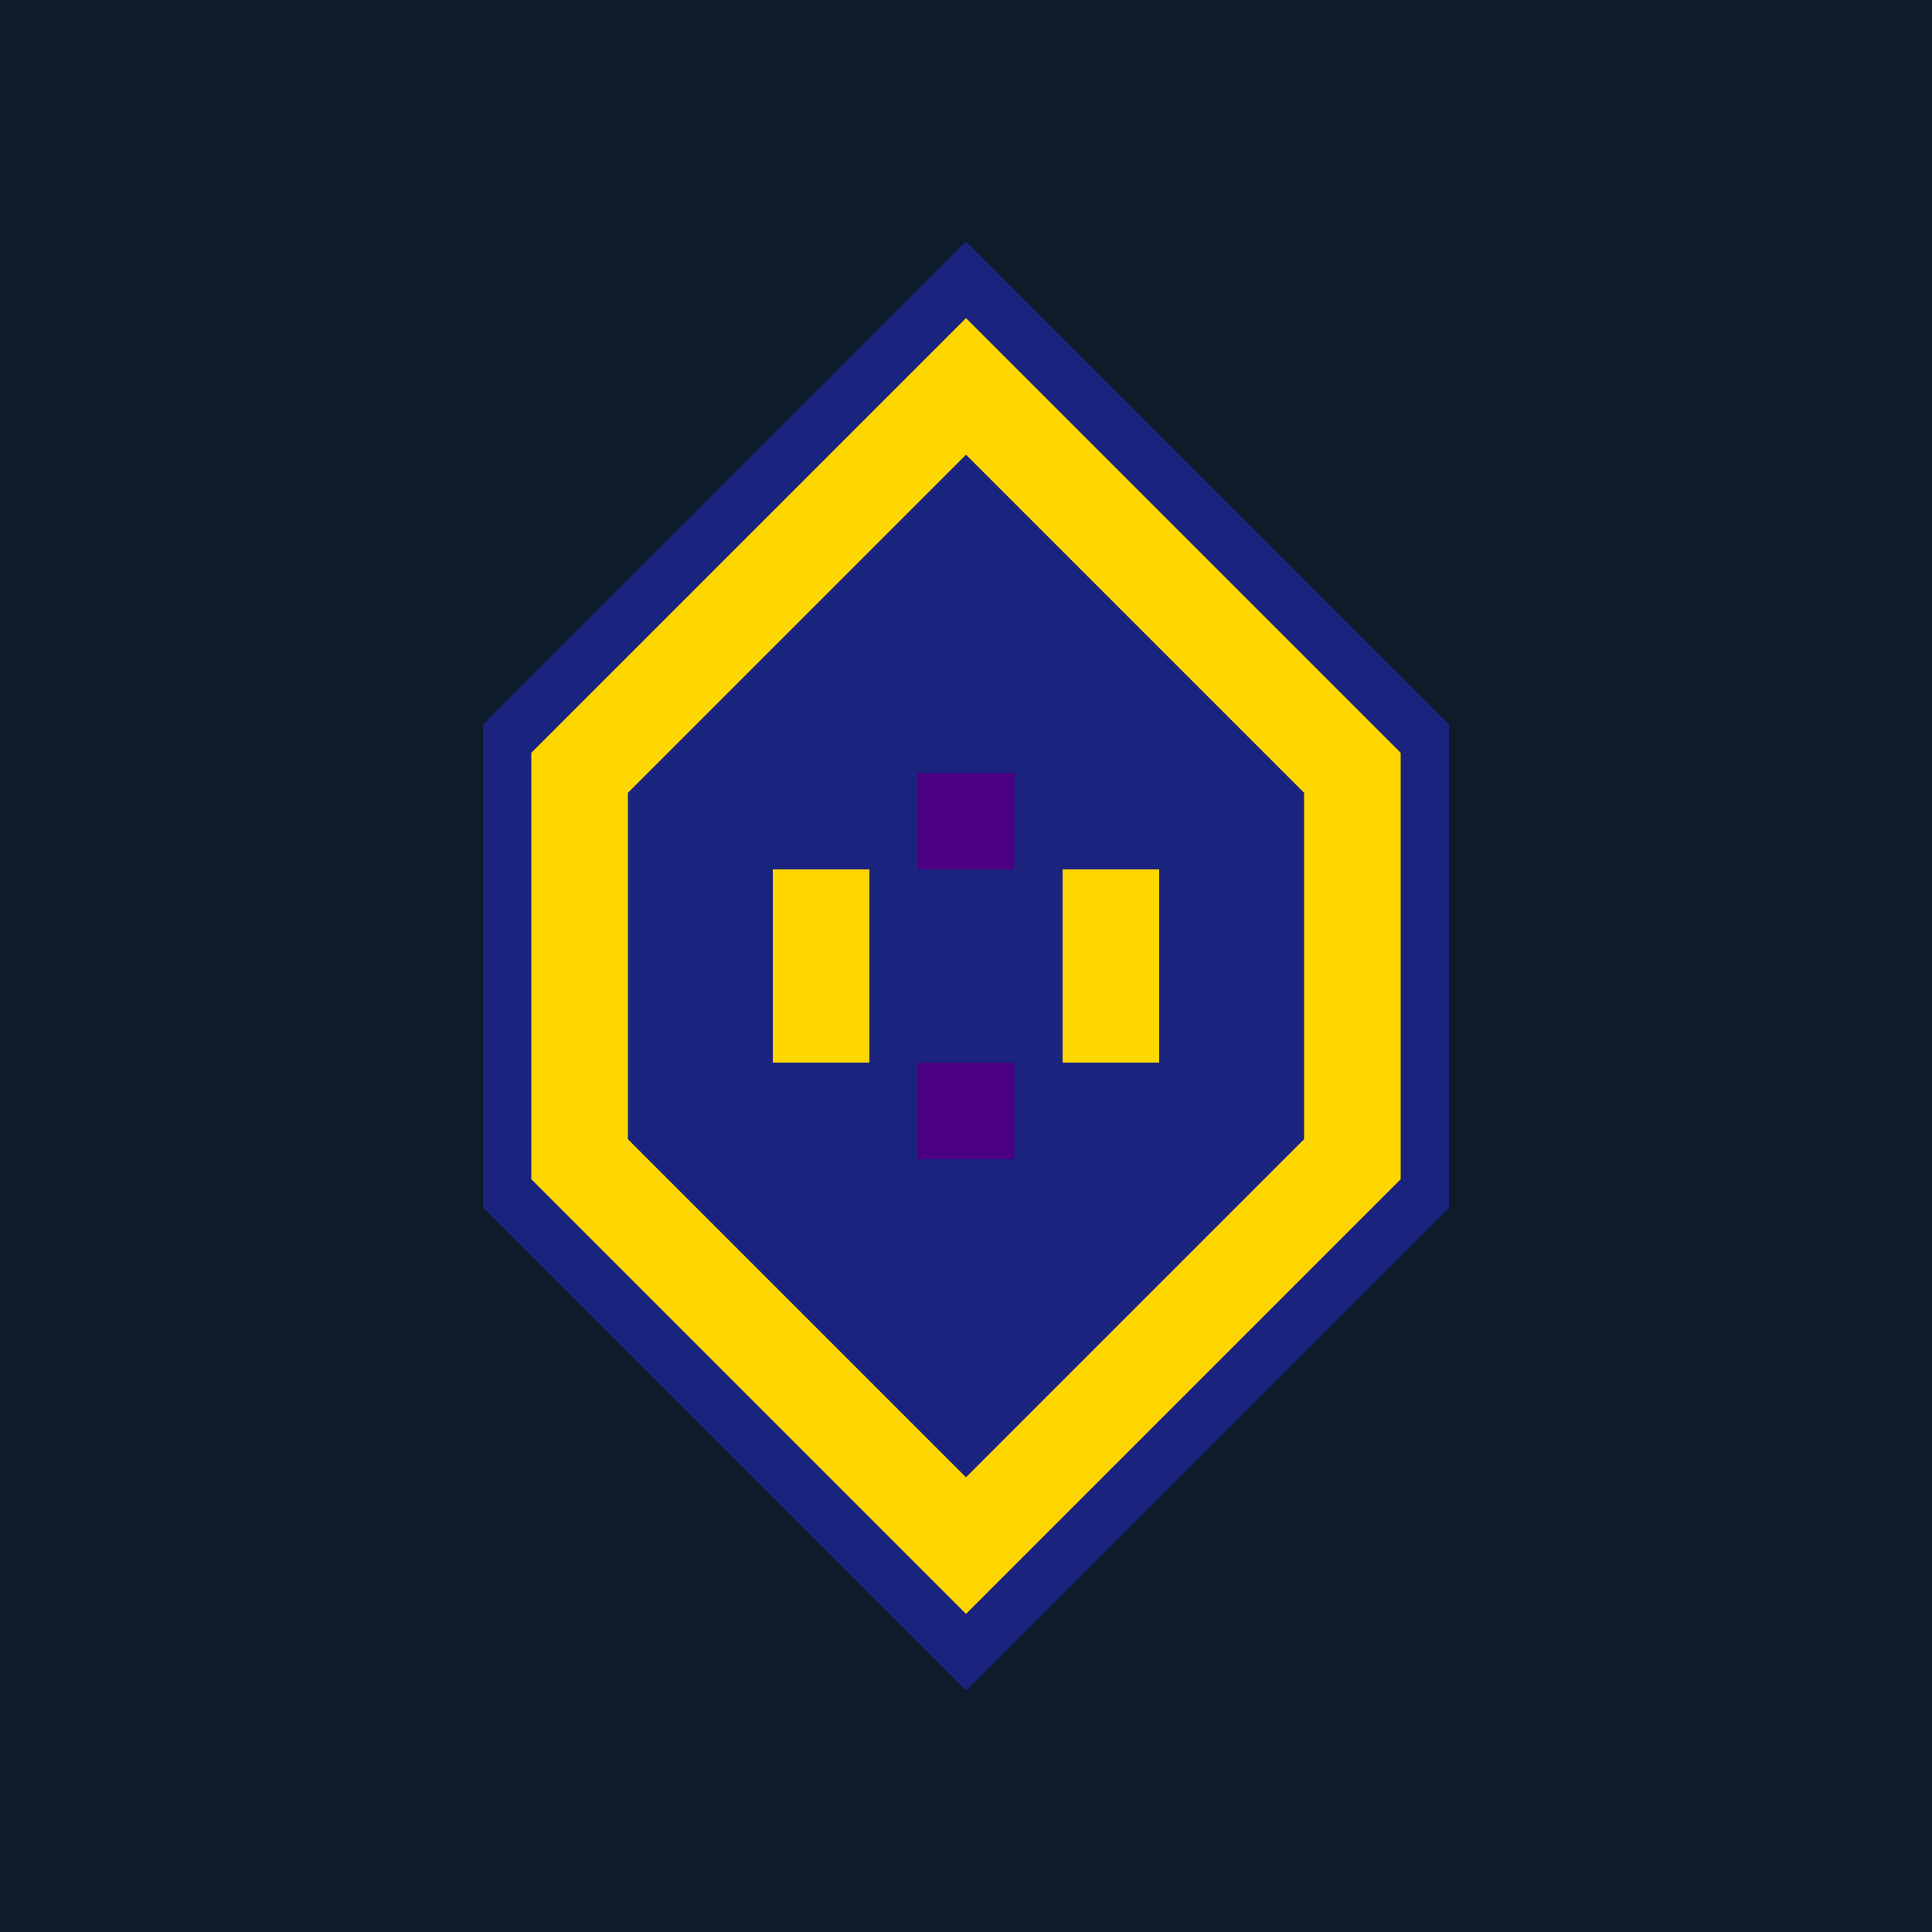
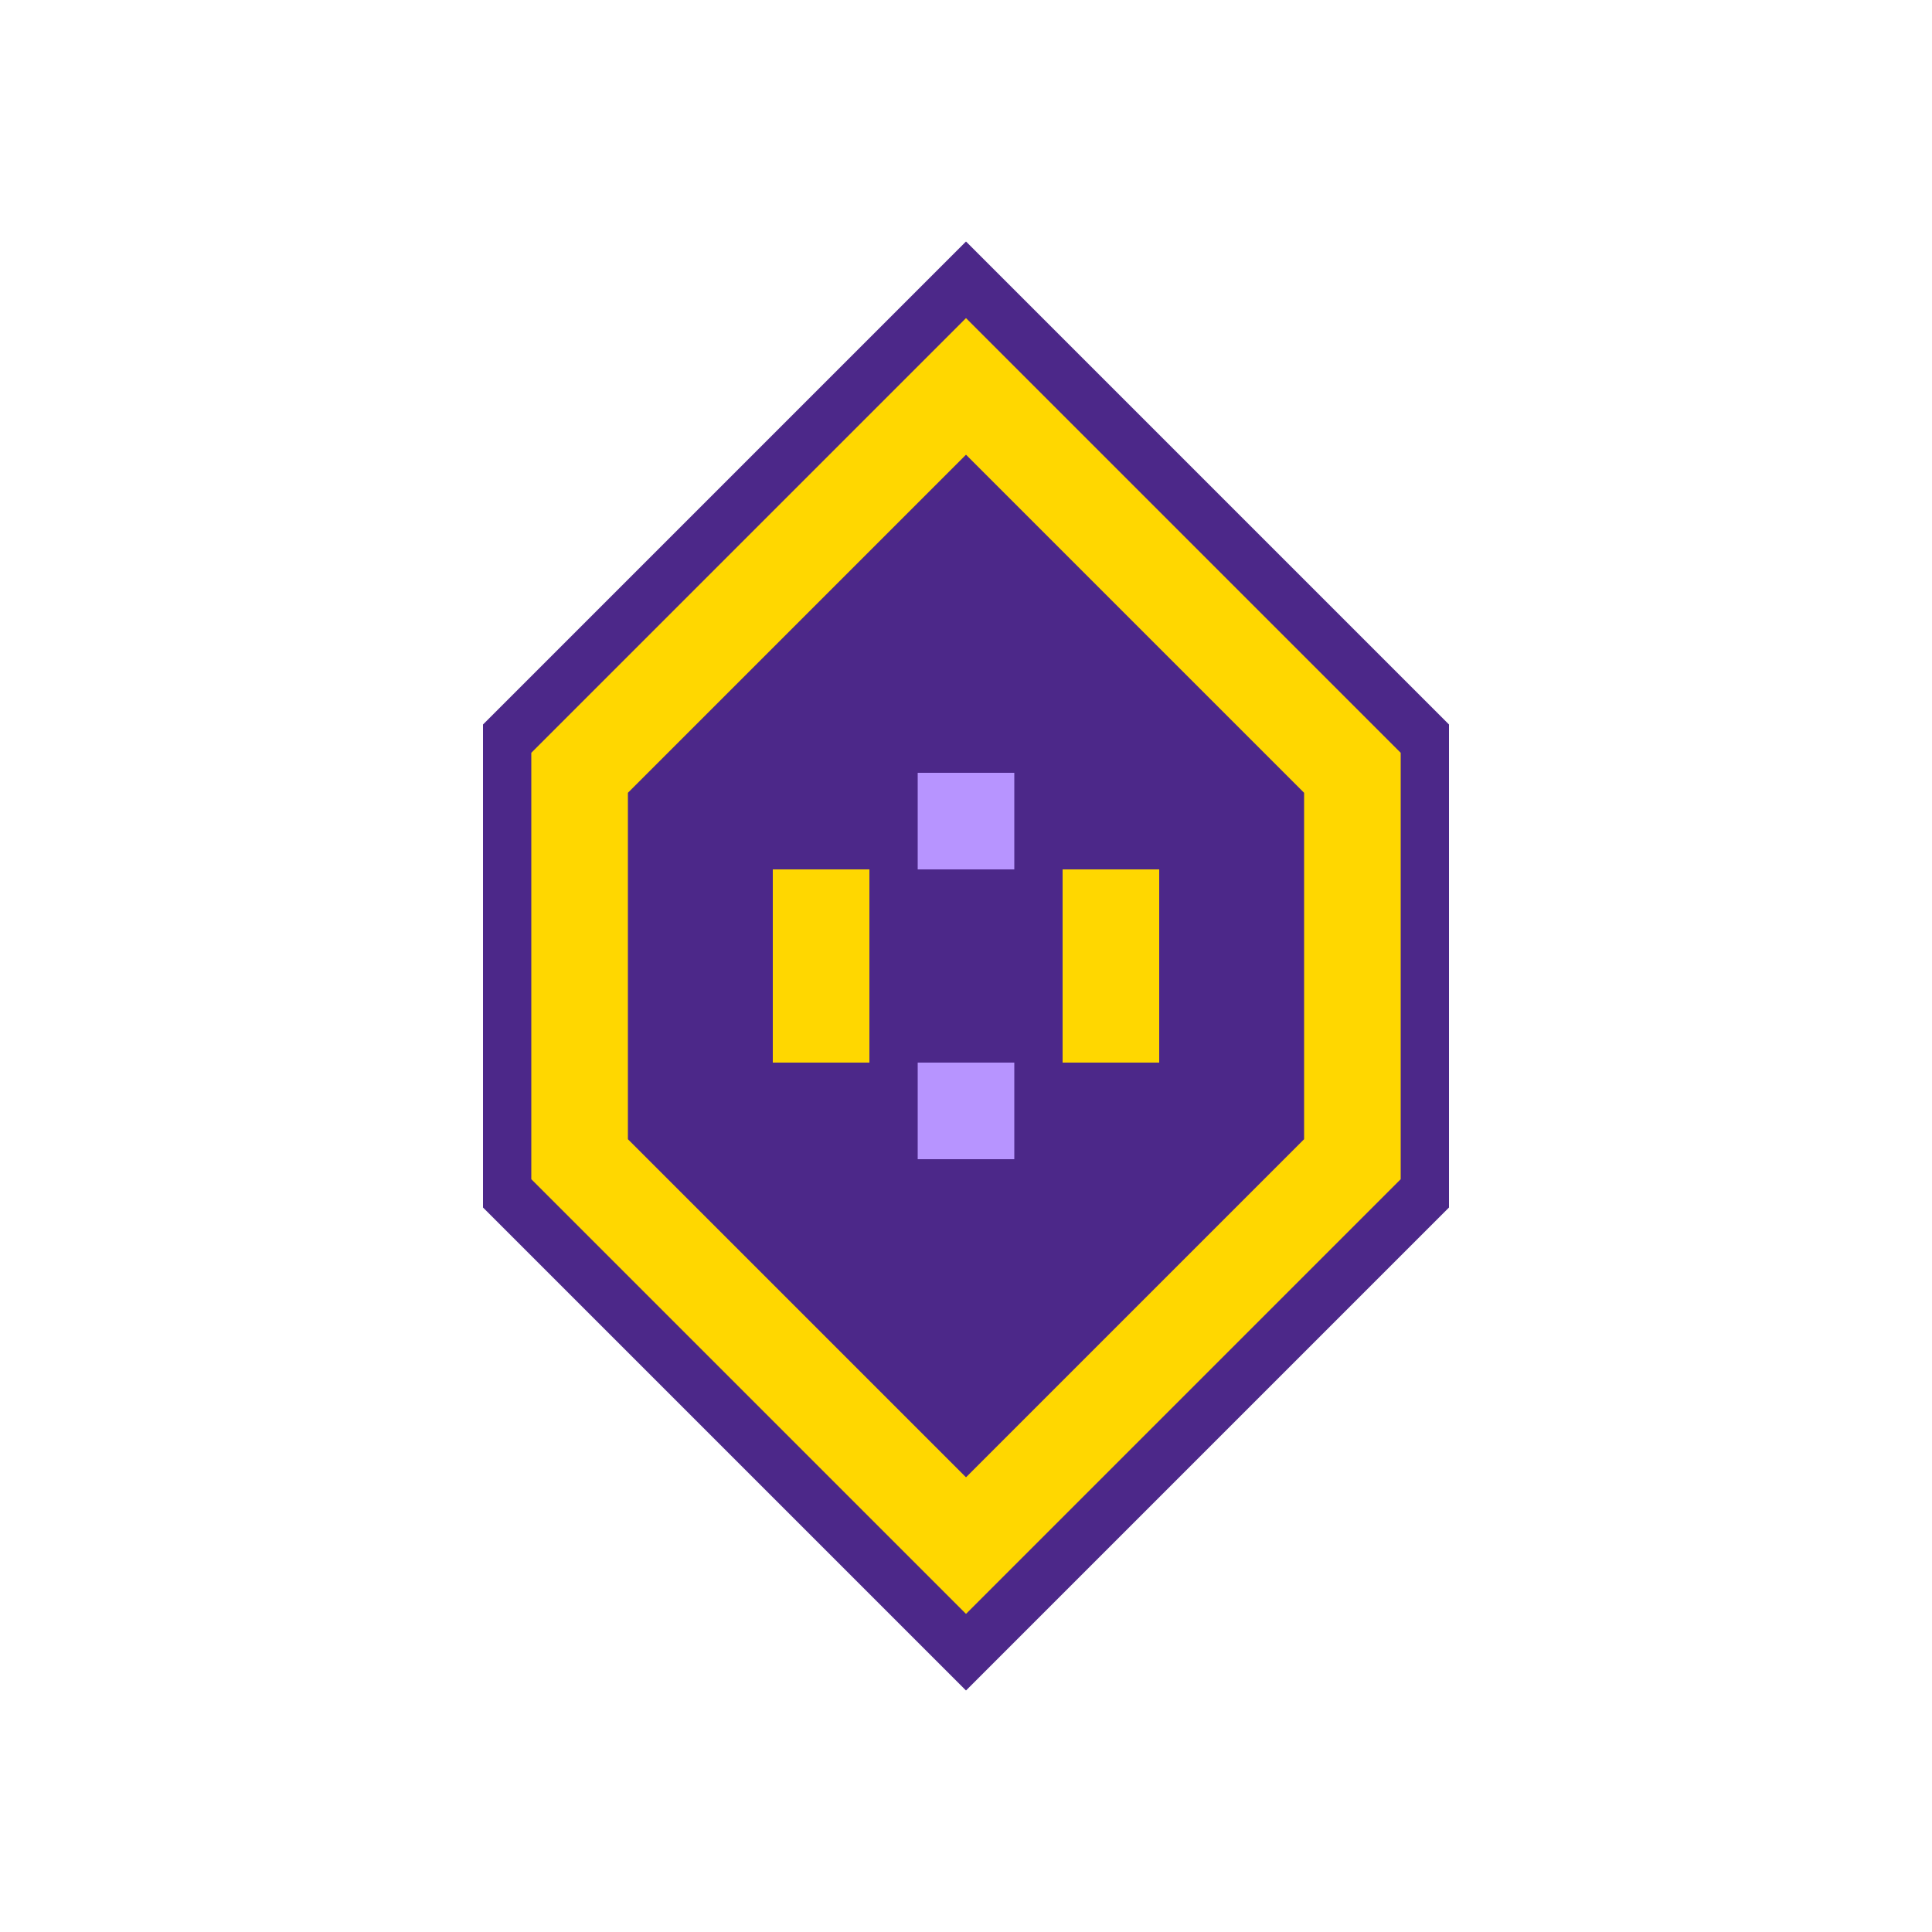
<svg xmlns="http://www.w3.org/2000/svg" width="40" height="40" viewBox="0 0 40 40" fill="none">
-   <rect width="40" height="40" fill="#0D1B2A" />
-   <path d="M20 5L10 15V25L20 35L30 25V15L20 5Z" fill="#1A237E" />
+   <path d="M20 5L10 15V25L20 35L30 25V15L20 5Z" fill="#4C2889" />
  <path d="M20 8L12 16V24L20 32L28 24V16L20 8Z" stroke="#FFD700" stroke-width="2" />
  <path d="M16 18L18 18L18 22L16 22L16 18Z" fill="#FFD700" />
  <path d="M22 18L24 18L24 22L22 22L22 18Z" fill="#FFD700" />
-   <path d="M19 16L21 16L21 18L19 18L19 16Z" fill="#4B0082" /> /* Dark blue/indigo for top candle wick */
-   <path d="M19 22L21 22L21 24L19 24L19 22Z" fill="#4B0082" /> /* Dark blue/indigo for bottom candle wick */
+   <path d="M19 16L21 16L21 18L19 18L19 16Z" fill="#B794FF" />
+   <path d="M19 22L21 22L21 24L19 24L19 22Z" fill="#B794FF" />
</svg>
